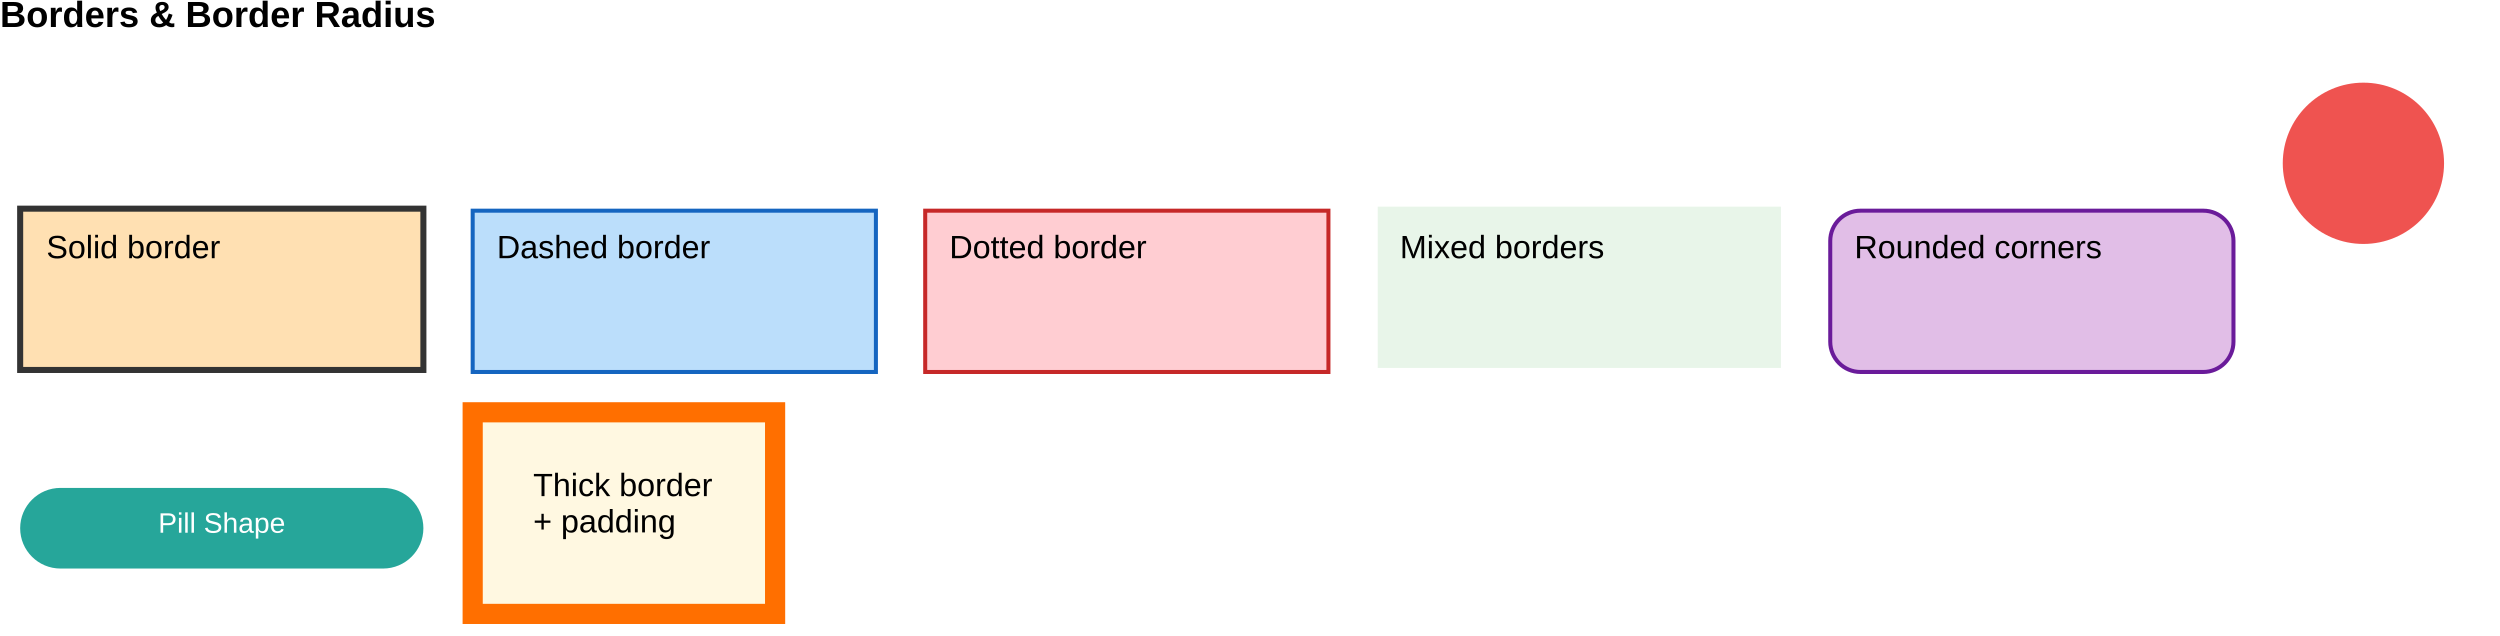
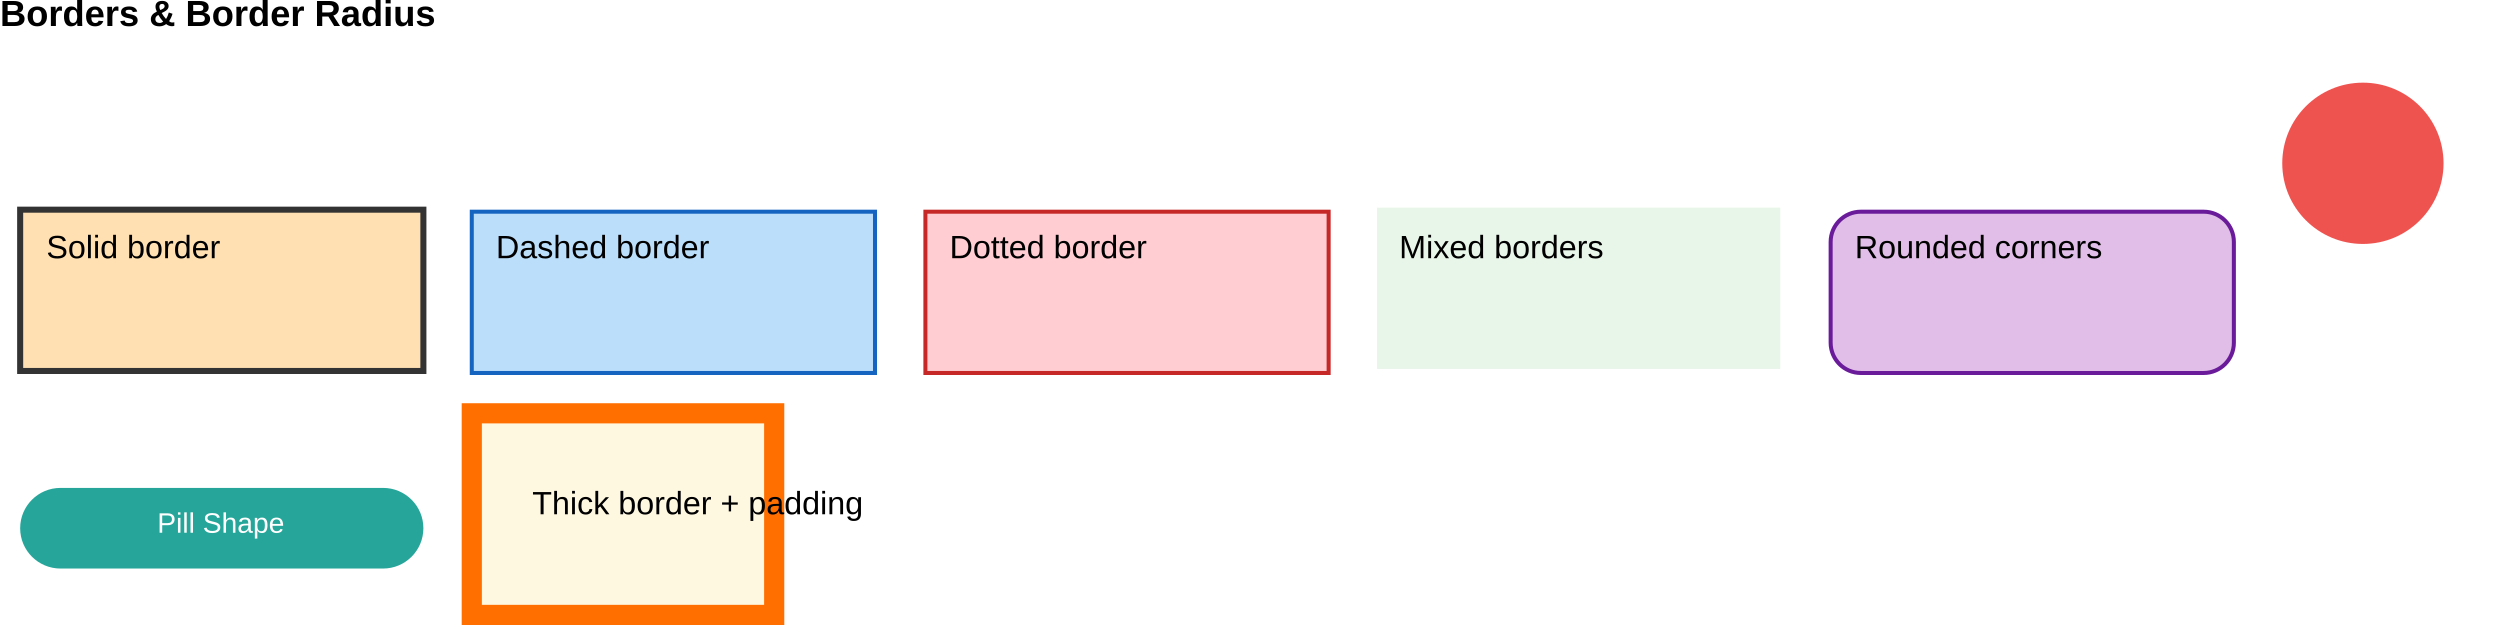
<svg xmlns="http://www.w3.org/2000/svg" width="1240" height="315" viewBox="0 0 1240 315">
-   <text x="0" y="1.5" fill="rgb(0, 0, 0)" dominant-baseline="text-before-edge" font-weight="700" font-size="18px" font-family="Arial">Borders &amp; Border Radius</text>
-   <path d="M10,103.5 L210,103.5 L210,183.5 L10,183.5 Z" fill="rgb(255, 224, 178)" stroke="rgb(51, 51, 51)" stroke-width="3" />
+   <text x="0" y="1" fill="rgb(0, 0, 0)" dominant-baseline="text-before-edge" font-weight="700" font-size="18px" font-family="Arial">Borders &amp; Border Radius</text>
+   <path d="M10,104 L210,104 L210,184 L10,184 Z" fill="rgb(255, 224, 178)" stroke="rgb(51, 51, 51)" stroke-width="3" />
  <text x="23" y="117.5" fill="rgb(0, 0, 0)" dominant-baseline="text-before-edge" font-size="16px" font-family="Arial">Solid border</text>
-   <path d="M234.45,104.5 L434.45,104.5 L434.45,184.5 L234.45,184.5 Z" fill="rgb(187, 222, 251)" stroke="rgb(21, 101, 192)" stroke-width="2" />
-   <text x="246.45" y="117.5" fill="rgb(0, 0, 0)" dominant-baseline="text-before-edge" font-size="16px" font-family="Arial">Dashed border</text>
-   <path d="M458.9,104.5 L658.9,104.5 L658.9,184.5 L458.9,184.5 Z" fill="rgb(255, 205, 210)" stroke="rgb(198, 40, 40)" stroke-width="2" />
-   <text x="470.9" y="117.5" fill="rgb(0, 0, 0)" dominant-baseline="text-before-edge" font-size="16px" font-family="Arial">Dotted border</text>
-   <path d="M683.35,102.5 L883.35,102.5 L883.35,182.5 L683.35,182.5 Z" fill="rgb(232, 245, 233)" stroke="rgb(255, 0, 0) rgb(0, 128, 0) rgb(0, 0, 255) rgb(255, 165, 0)" stroke-width="4" />
-   <text x="694.35" y="117.5" fill="rgb(0, 0, 0)" dominant-baseline="text-before-edge" font-size="16px" font-family="Arial">Mixed borders</text>
-   <rect x="907.8" y="104.5" width="200" height="80" rx="15" ry="15" fill="rgb(225, 190, 231)" stroke="rgb(106, 27, 154)" stroke-width="2" />
-   <text x="919.8" y="117.5" fill="rgb(0, 0, 0)" dominant-baseline="text-before-edge" font-size="16px" font-family="Arial">Rounded corners</text>
-   <rect x="1132.25" y="41" width="80" height="80" rx="40" ry="40" fill="rgb(239, 83, 80)" />
+   <path d="M234,105 L434,105 L434,185 L234,185 Z" fill="rgb(187, 222, 251)" stroke="rgb(21, 101, 192)" stroke-width="2" />
+   <text x="246" y="117.5" fill="rgb(0, 0, 0)" dominant-baseline="text-before-edge" font-size="16px" font-family="Arial">Dashed border</text>
+   <path d="M459,105 L659,105 L659,185 L459,185 Z" fill="rgb(255, 205, 210)" stroke="rgb(198, 40, 40)" stroke-width="2" />
+   <text x="471" y="117.5" fill="rgb(0, 0, 0)" dominant-baseline="text-before-edge" font-size="16px" font-family="Arial">Dotted border</text>
+   <path d="M683,103 L883,103 L883,183 L683,183 Z" fill="rgb(232, 245, 233)" stroke="rgb(255, 0, 0) rgb(0, 128, 0) rgb(0, 0, 255) rgb(255, 165, 0)" stroke-width="4" />
+   <text x="694" y="117.5" fill="rgb(0, 0, 0)" dominant-baseline="text-before-edge" font-size="16px" font-family="Arial">Mixed borders</text>
+   <rect x="908" y="105" width="200" height="80" rx="15" ry="15" fill="rgb(225, 190, 231)" stroke="rgb(106, 27, 154)" stroke-width="2" />
+   <text x="920" y="117.5" fill="rgb(0, 0, 0)" dominant-baseline="text-before-edge" font-size="16px" font-family="Arial">Rounded corners</text>
+   <rect x="1132" y="41" width="80" height="80" rx="40" ry="40" fill="rgb(239, 83, 80)" />
  <rect x="10" y="242" width="200" height="40" rx="20" ry="20" fill="rgb(38, 166, 154)" />
-   <text x="78.48" y="255" fill="rgb(255, 255, 255)" dominant-baseline="text-before-edge" font-size="14px" font-family="Arial">Pill Shape</text>
-   <path d="M234.45,204.5 L384.45,204.5 L384.45,304.5 L234.45,304.5 Z" fill="rgb(255, 248, 225)" stroke="rgb(255, 111, 0)" stroke-width="10" />
-   <text x="264.45" y="235.5" fill="rgb(0, 0, 0)" dominant-baseline="text-before-edge" font-size="16px" font-family="Arial">Thick border</text>
-   <text x="264.45" y="253.5" fill="rgb(0, 0, 0)" dominant-baseline="text-before-edge" font-size="16px" font-family="Arial">+ padding</text>
+   <text x="78" y="255" fill="rgb(255, 255, 255)" dominant-baseline="text-before-edge" font-size="14px" font-family="Arial">Pill Shape</text>
+   <path d="M234,205 L384,205 L384,305 L234,305 Z" fill="rgb(255, 248, 225)" stroke="rgb(255, 111, 0)" stroke-width="10" />
+   <text x="264" y="244.5" fill="rgb(0, 0, 0)" dominant-baseline="text-before-edge" font-size="16px" font-family="Arial">Thick border + padding</text>
</svg>
